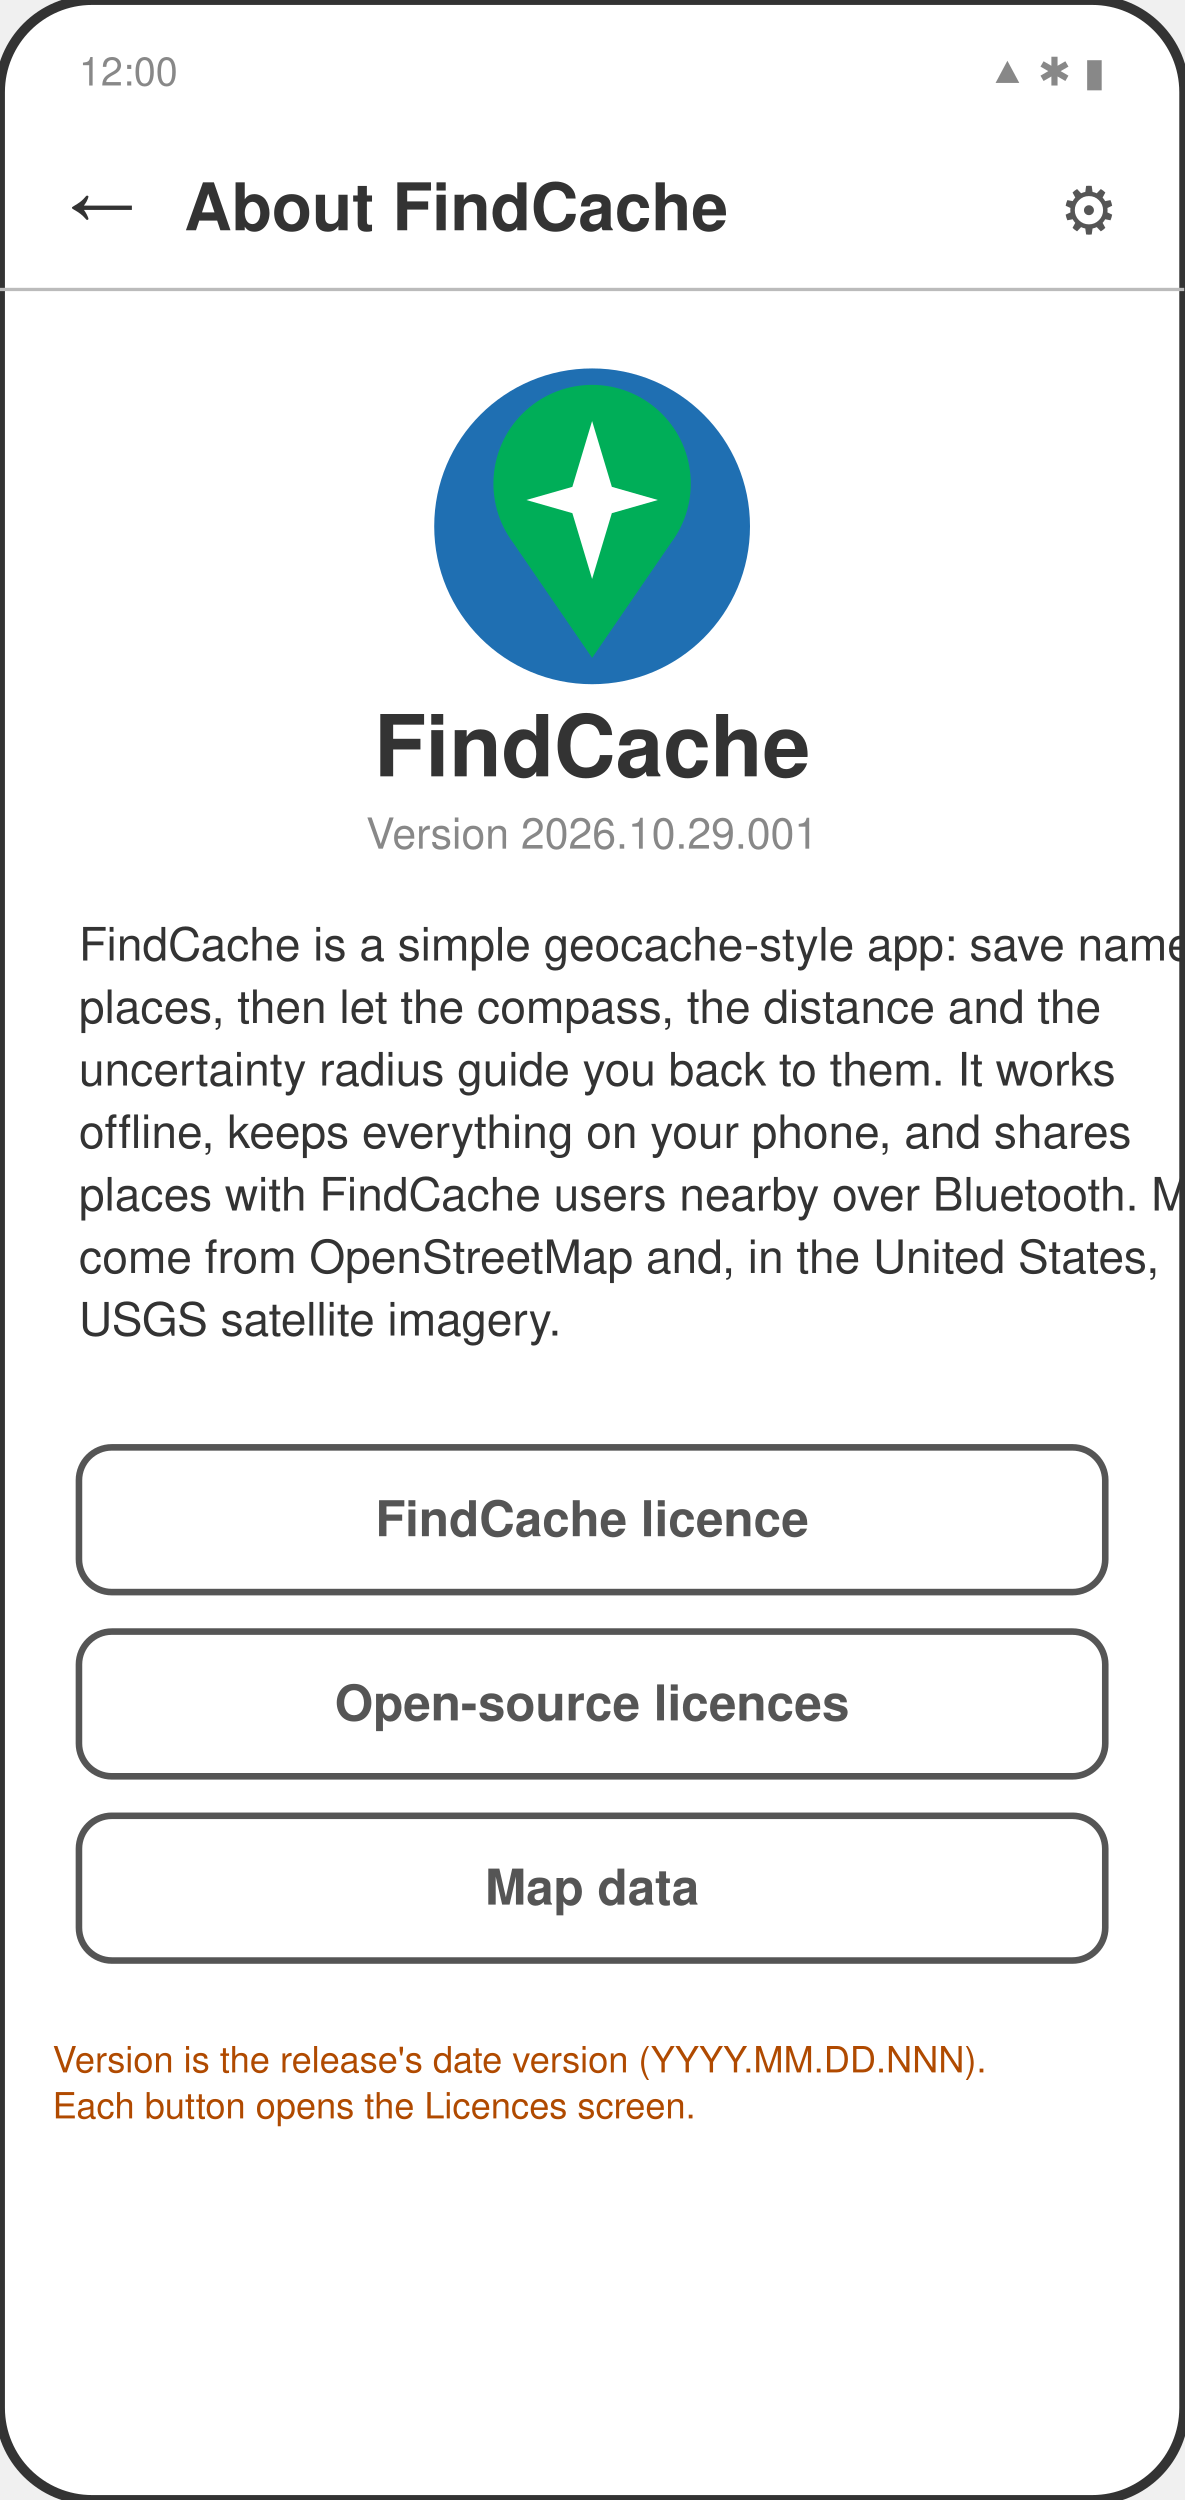
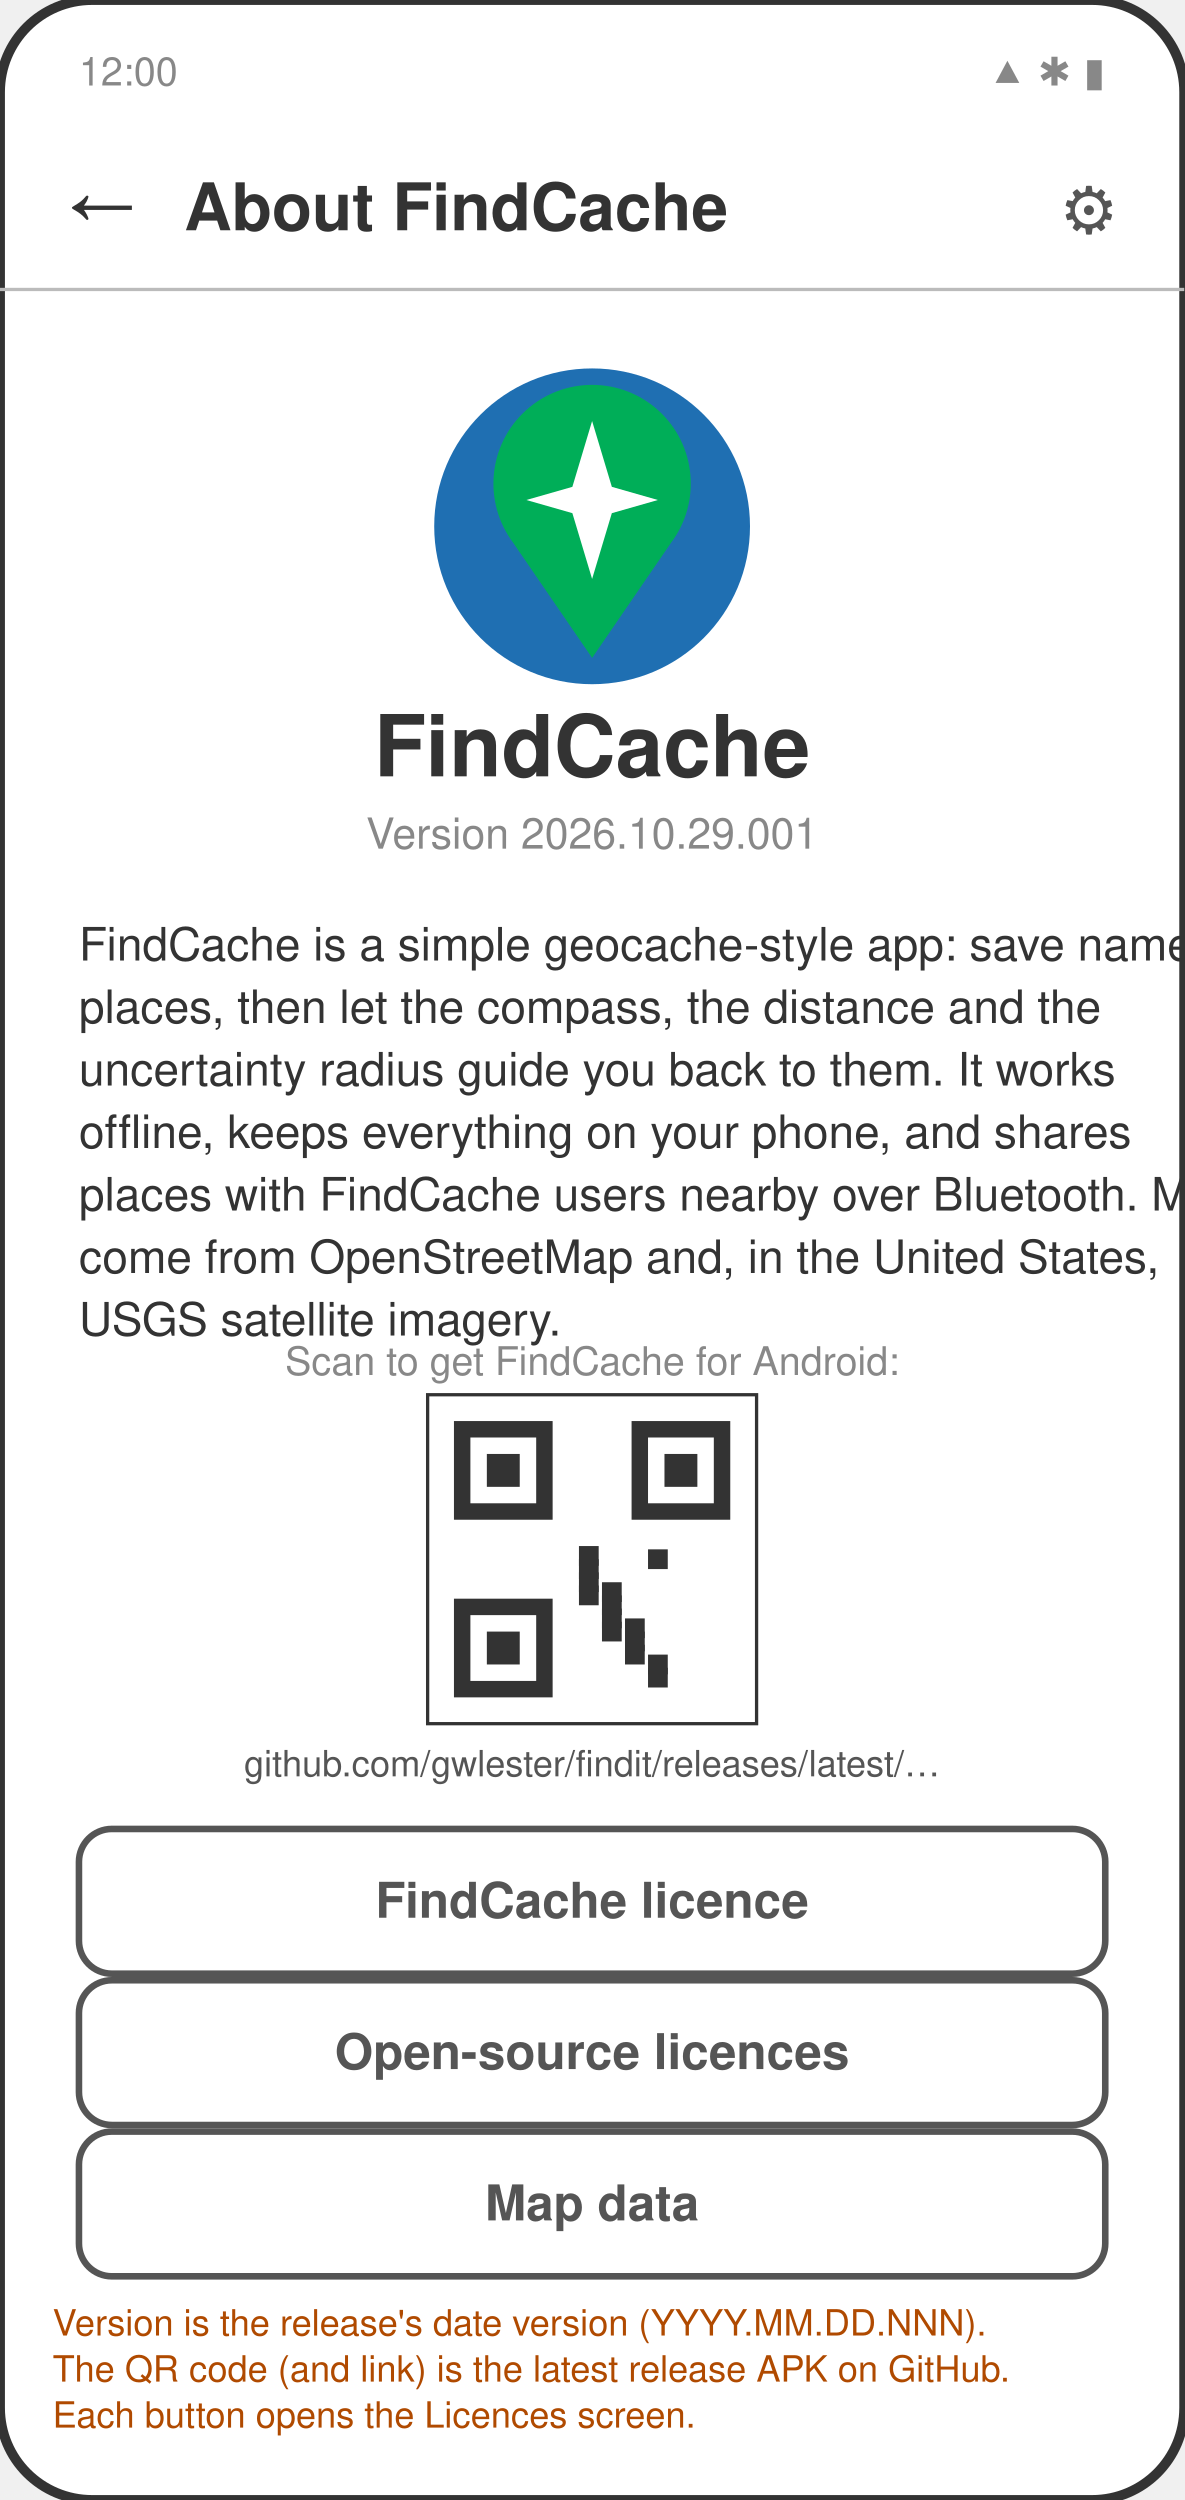
<svg xmlns="http://www.w3.org/2000/svg" width="360" height="760" viewBox="0 0 360 760">
  <rect width="360" height="760" rx="28" fill="#fff" stroke="#333" stroke-width="3" />
  <text x="24" y="26" font-family="Helvetica, Arial, sans-serif" font-size="12" fill="#888">12:00</text>
  <text x="336" y="26" font-family="Helvetica, Arial, sans-serif" font-size="12" fill="#888" text-anchor="end">▲ ✱ ▮</text>
  <line x1="0" y1="88" x2="360" y2="88" stroke="#bbb" />
  <text x="56" y="70" font-family="Helvetica, Arial, sans-serif" font-size="20" font-weight="bold" fill="#333">About FindCache</text>
  <text x="20" y="70" font-family="Helvetica, Arial, sans-serif" font-size="22" fill="#333">←</text>
  <text x="340" y="71" font-family="Helvetica, Arial, sans-serif" font-size="20" fill="#555" text-anchor="end">⚙</text>
  <circle cx="180" cy="160" r="48" fill="#1F6FB2" />
  <path d="M180 200 L156 165 A30 30 0 1 1 204 165 Z" fill="#00AE58" />
  <polygon points="180,128 186,148 200,152 186,156 180,176 174,156 160,152 174,148" fill="#fff" />
  <text x="180.0" y="236" font-family="Helvetica, Arial, sans-serif" font-size="26" fill="#333" font-weight="bold" text-anchor="middle">FindCache</text>
  <text x="180.0" y="258" font-family="Helvetica, Arial, sans-serif" font-size="13" fill="#888" font-weight="normal" text-anchor="middle">Version 2026.10.29.001</text>
  <text x="24" y="292" font-family="Helvetica, Arial, sans-serif" font-size="14" fill="#333" font-weight="normal" text-anchor="start">FindCache is a simple geocache-style app: save named</text>
  <text x="24" y="311" font-family="Helvetica, Arial, sans-serif" font-size="14" fill="#333" font-weight="normal" text-anchor="start">places, then let the compass, the distance and the</text>
  <text x="24" y="330" font-family="Helvetica, Arial, sans-serif" font-size="14" fill="#333" font-weight="normal" text-anchor="start">uncertainty radius guide you back to them. It works</text>
  <text x="24" y="349" font-family="Helvetica, Arial, sans-serif" font-size="14" fill="#333" font-weight="normal" text-anchor="start">offline, keeps everything on your phone, and shares</text>
  <text x="24" y="368" font-family="Helvetica, Arial, sans-serif" font-size="14" fill="#333" font-weight="normal" text-anchor="start">places with FindCache users nearby over Bluetooth. Maps</text>
  <text x="24" y="387" font-family="Helvetica, Arial, sans-serif" font-size="14" fill="#333" font-weight="normal" text-anchor="start">come from OpenStreetMap and, in the United States,</text>
  <text x="24" y="406" font-family="Helvetica, Arial, sans-serif" font-size="14" fill="#333" font-weight="normal" text-anchor="start">USGS satellite imagery.</text>
-   <rect x="24" y="440" width="312" height="44" rx="10" fill="none" stroke="#555" stroke-width="2" />
-   <text x="180.0" y="467.0" font-family="Helvetica, Arial, sans-serif" font-size="15" fill="#555" font-weight="bold" text-anchor="middle">FindCache licence</text>
-   <rect x="24" y="496" width="312" height="44" rx="10" fill="none" stroke="#555" stroke-width="2" />
-   <text x="180.0" y="523.0" font-family="Helvetica, Arial, sans-serif" font-size="15" fill="#555" font-weight="bold" text-anchor="middle">Open-source licences</text>
-   <rect x="24" y="552" width="312" height="44" rx="10" fill="none" stroke="#555" stroke-width="2" />
-   <text x="180.0" y="579.0" font-family="Helvetica, Arial, sans-serif" font-size="15" fill="#555" font-weight="bold" text-anchor="middle">Map data</text>
-   <text x="16" y="630" font-family="Helvetica, Arial, sans-serif" font-size="11" fill="#b04a00" font-weight="normal" text-anchor="start">Version is the release's date version (YYYY.MM.DD.NNN).</text>
-   <text x="16" y="644" font-family="Helvetica, Arial, sans-serif" font-size="11" fill="#b04a00" font-weight="normal" text-anchor="start">Each button opens the Licences screen.</text>
+   <text x="180.0" y="418" font-family="Helvetica, Arial, sans-serif" font-size="12" fill="#888" font-weight="normal" text-anchor="middle">Scan to get FindCache for Android:</text>
+   <rect x="130" y="424" width="100" height="100" fill="#fff" stroke="#333" />
+   <rect x="138" y="432" width="30" height="30" fill="#333" />
+   <rect x="143" y="437" width="20" height="20" fill="#fff" />
+   <rect x="148" y="442" width="10" height="10" fill="#333" />
+   <rect x="192" y="432" width="30" height="30" fill="#333" />
+   <rect x="197" y="437" width="20" height="20" fill="#fff" />
+   <rect x="202" y="442" width="10" height="10" fill="#333" />
+   <rect x="138" y="486" width="30" height="30" fill="#333" />
+   <rect x="143" y="491" width="20" height="20" fill="#fff" />
+   <rect x="148" y="496" width="10" height="10" fill="#333" />
+   <rect x="176" y="470" width="6" height="6" fill="#333" />
+   <rect x="183" y="481" width="6" height="6" fill="#333" />
+   <rect x="190" y="492" width="6" height="6" fill="#333" />
+   <rect x="197" y="503" width="6" height="6" fill="#333" />
+   <rect x="176" y="474" width="6" height="6" fill="#333" />
+   <rect x="183" y="485" width="6" height="6" fill="#333" />
+   <rect x="190" y="496" width="6" height="6" fill="#333" />
+   <rect x="197" y="507" width="6" height="6" fill="#333" />
+   <rect x="176" y="478" width="6" height="6" fill="#333" />
+   <rect x="183" y="489" width="6" height="6" fill="#333" />
+   <rect x="190" y="500" width="6" height="6" fill="#333" />
+   <rect x="197" y="471" width="6" height="6" fill="#333" />
+   <rect x="176" y="482" width="6" height="6" fill="#333" />
+   <rect x="183" y="493" width="6" height="6" fill="#333" />
+   <text x="180.0" y="540" font-family="Helvetica, Arial, sans-serif" font-size="11" fill="#555" font-weight="normal" text-anchor="middle">github.com/gwlester/findit/releases/latest/…</text>
+   <rect x="24" y="556" width="312" height="44" rx="10" fill="none" stroke="#555" stroke-width="2" />
+   <text x="180.0" y="583.0" font-family="Helvetica, Arial, sans-serif" font-size="15" fill="#555" font-weight="bold" text-anchor="middle">FindCache licence</text>
+   <rect x="24" y="602" width="312" height="44" rx="10" fill="none" stroke="#555" stroke-width="2" />
+   <text x="180.0" y="629.0" font-family="Helvetica, Arial, sans-serif" font-size="15" fill="#555" font-weight="bold" text-anchor="middle">Open-source licences</text>
+   <rect x="24" y="648" width="312" height="44" rx="10" fill="none" stroke="#555" stroke-width="2" />
+   <text x="180.0" y="675.0" font-family="Helvetica, Arial, sans-serif" font-size="15" fill="#555" font-weight="bold" text-anchor="middle">Map data</text>
+   <text x="16" y="710" font-family="Helvetica, Arial, sans-serif" font-size="11" fill="#b04a00" font-weight="normal" text-anchor="start">Version is the release's date version (YYYY.MM.DD.NNN).</text>
+   <text x="16" y="724" font-family="Helvetica, Arial, sans-serif" font-size="11" fill="#b04a00" font-weight="normal" text-anchor="start">The QR code (and link) is the latest release APK on GitHub.</text>
+   <text x="16" y="738" font-family="Helvetica, Arial, sans-serif" font-size="11" fill="#b04a00" font-weight="normal" text-anchor="start">Each button opens the Licences screen.</text>
</svg>
